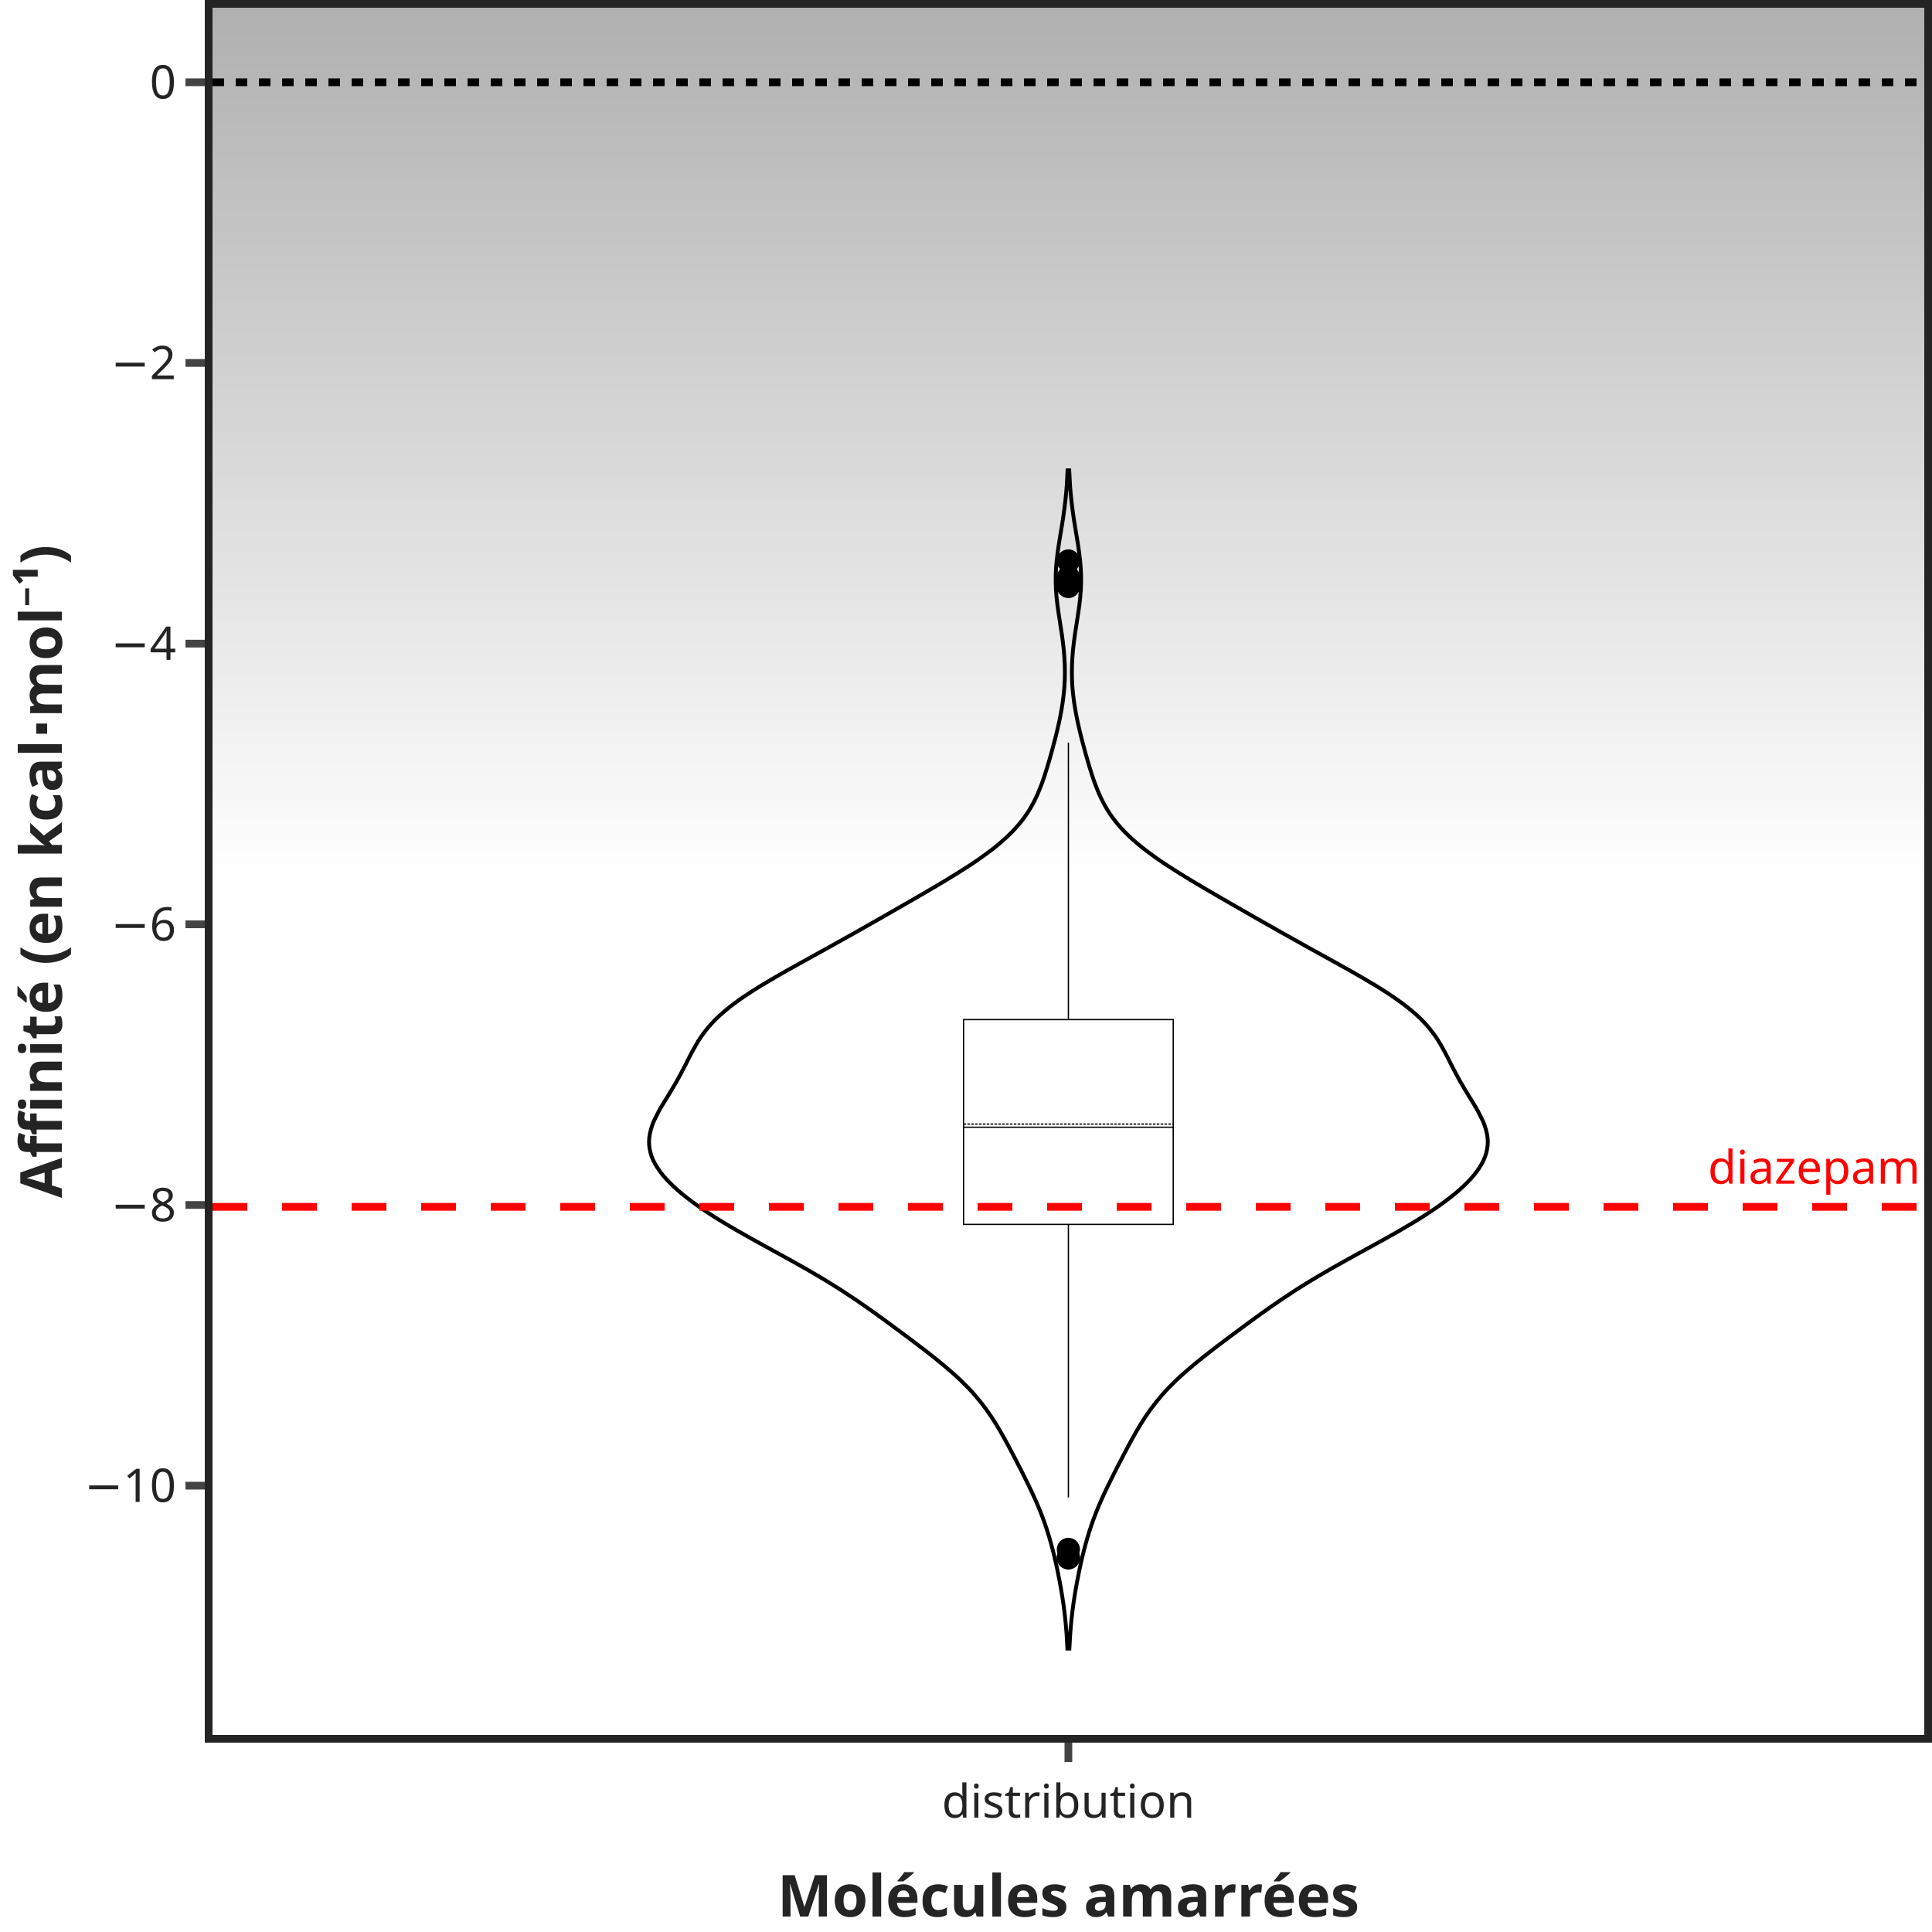
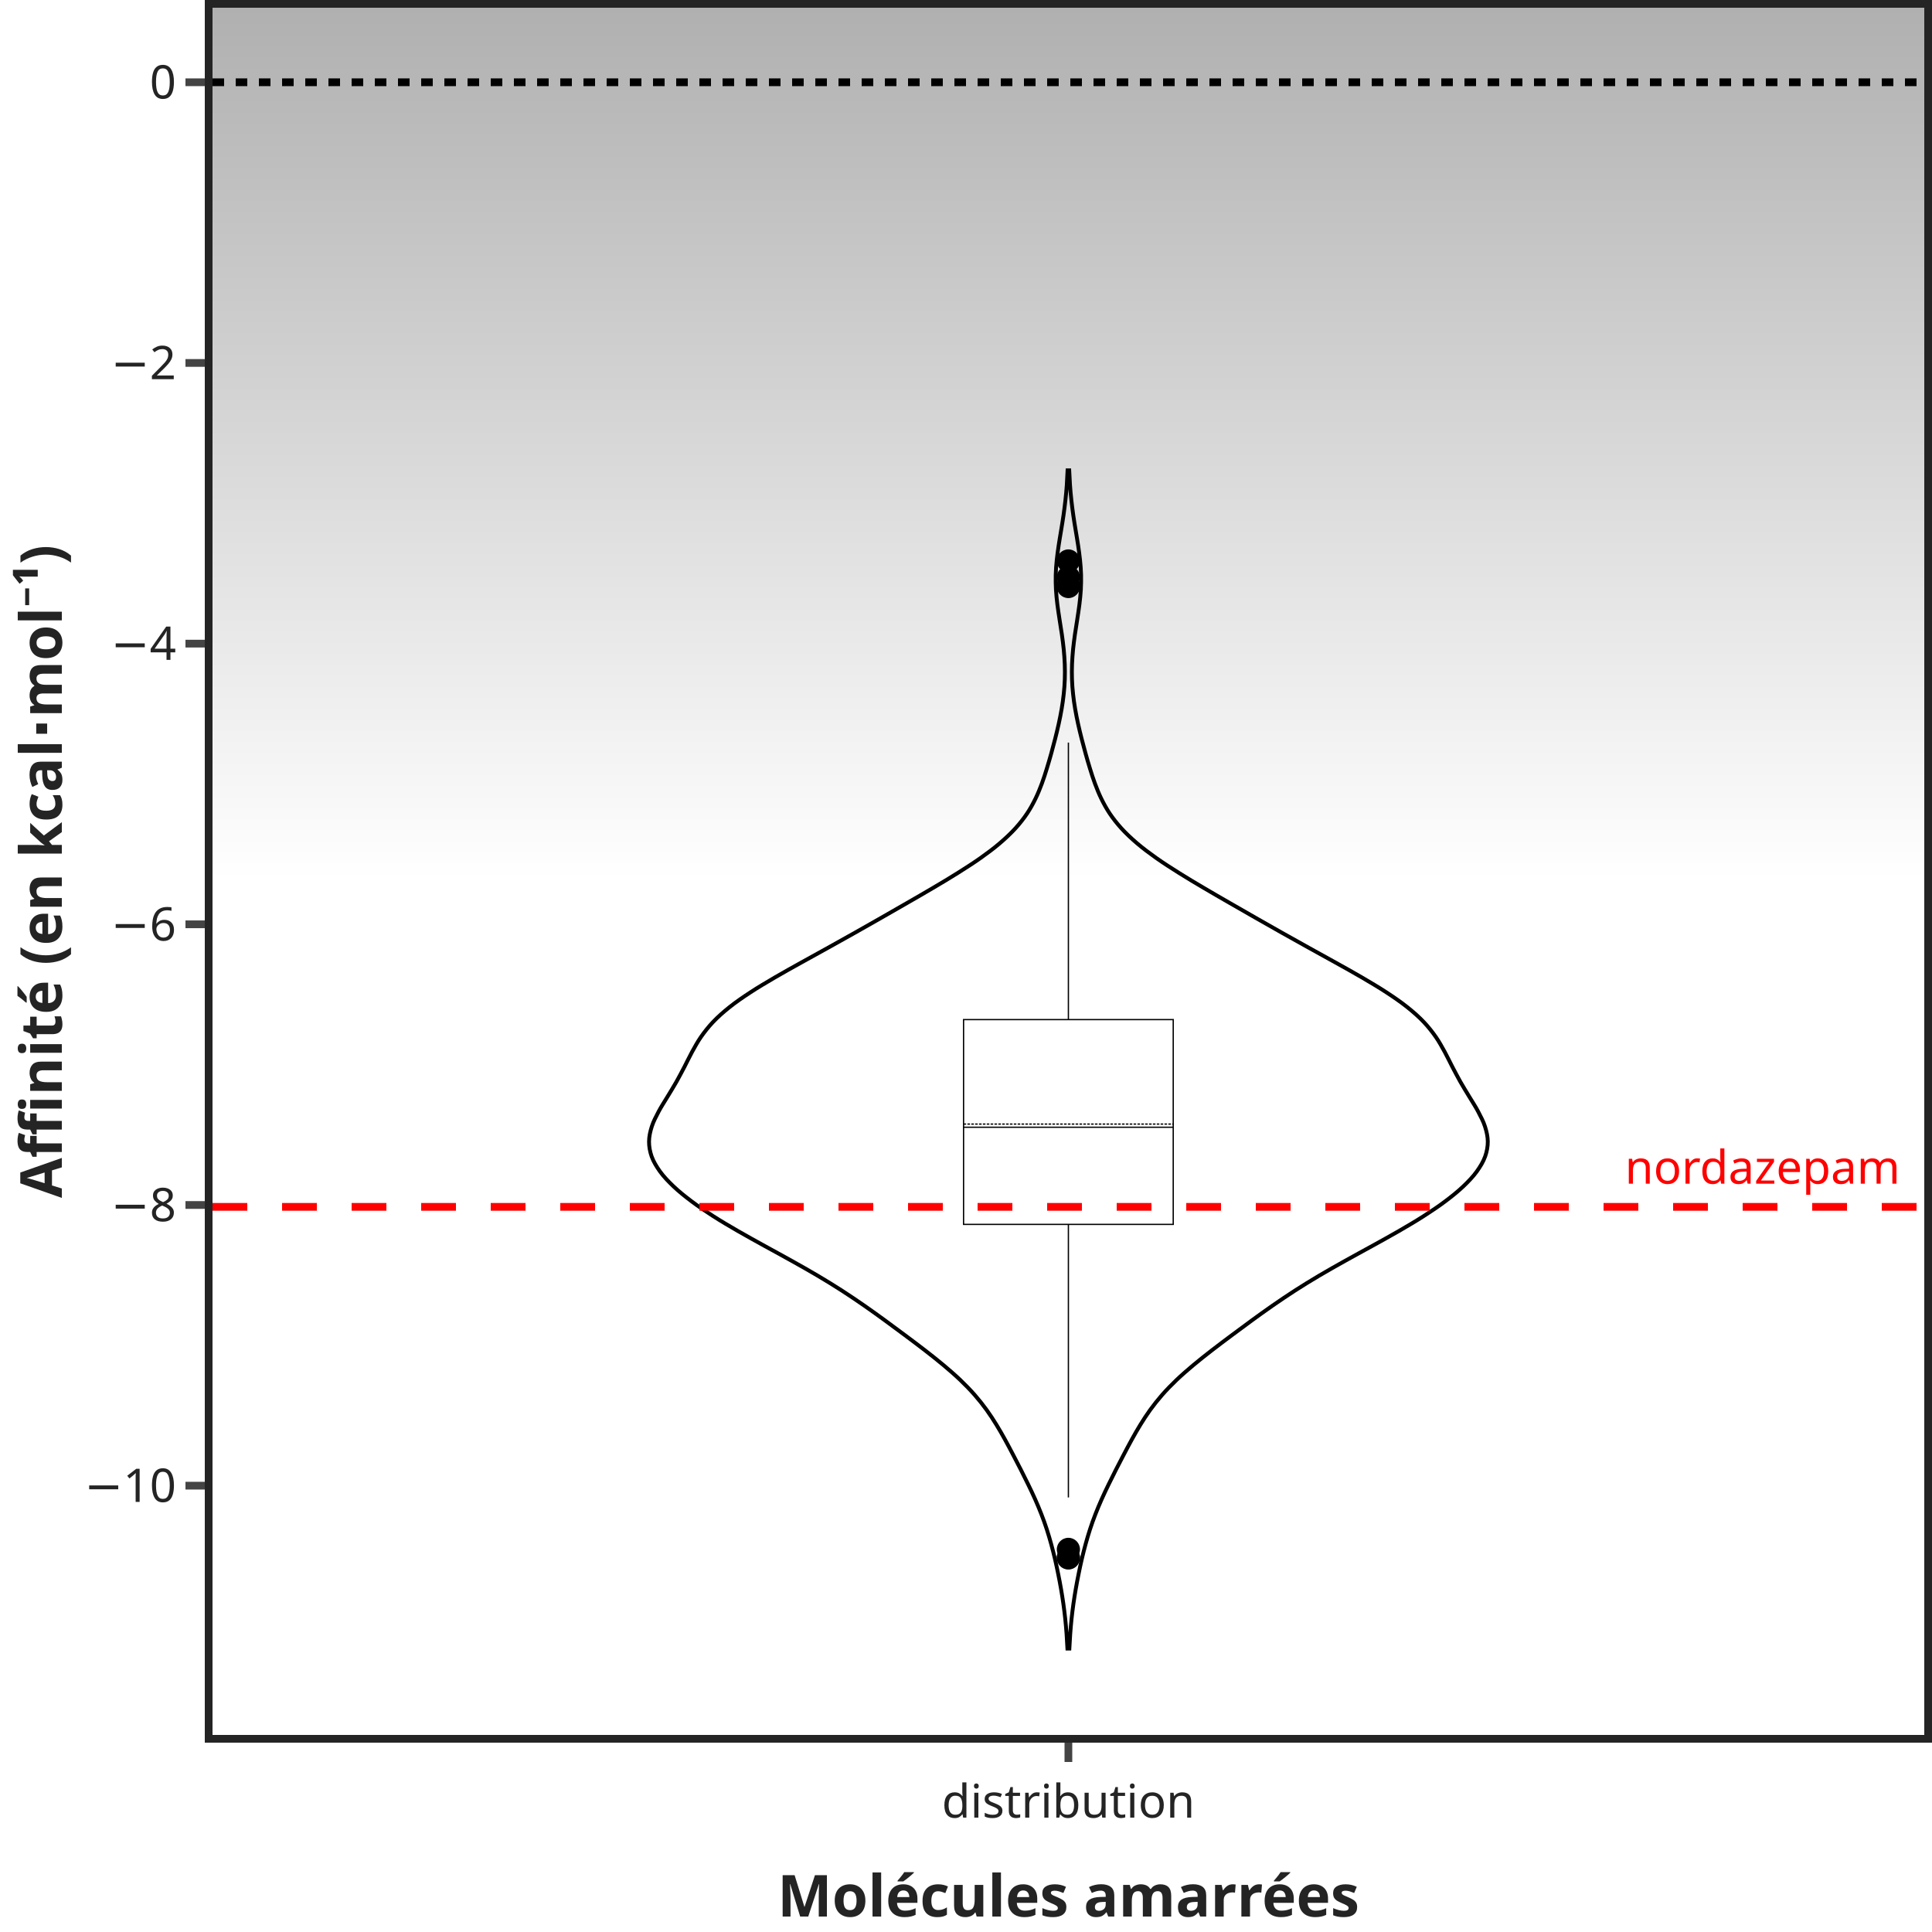
<svg xmlns="http://www.w3.org/2000/svg" xmlns:xlink="http://www.w3.org/1999/xlink" class="main-svg" width="1500" height="1500" style="" viewBox="0 0 500 500" version="1.1" id="svg83">
  <rect x="53" y="0" width="447" height="451" style="fill:url(#linearGradient84);fill-opacity:1;stroke-width:1" id="rect1" />
  <defs id="defs-fca5dc">
    <linearGradient id="linearGradient83">
      <stop style="stop-color:#b0b0b0;stop-opacity:1;" offset="0" id="stop83" />
      <stop style="stop-color:#ffffff;stop-opacity:1;" offset="0.505" id="stop84" />
    </linearGradient>
    <g class="clips" id="g5">
      <clipPath id="clipfca5dcxyplot" class="plotclip">
        <rect width="443" height="447" id="rect2" />
      </clipPath>
      <clipPath class="axesclip" id="clipfca5dcx">
        <rect x="55" y="0" width="443" height="500" id="rect3" />
      </clipPath>
      <clipPath class="axesclip" id="clipfca5dcy">
        <rect x="0" y="2" width="500" height="447" id="rect4" />
      </clipPath>
      <clipPath class="axesclip" id="clipfca5dcxy">
        <rect x="55" y="2" width="443" height="447" id="rect5" />
      </clipPath>
    </g>
    <g class="gradients" id="g6" />
    <g class="patterns" id="g7" />
    <linearGradient xlink:href="#linearGradient83" id="linearGradient84" x1="276.5" y1="2" x2="276.5" y2="449" gradientUnits="userSpaceOnUse" />
  </defs>
  <g class="bglayer" id="g8" />
  <g class="layer-below" id="g11">
    <g class="imagelayer" id="g9" />
    <g class="shapelayer" id="g10" />
  </g>
  <g class="cartesianlayer" id="g60">
    <g class="subplot xy" id="g59">
      <g class="layer-subplot" id="g14">
        <g class="shapelayer" id="g12" />
        <g class="imagelayer" id="g13" />
      </g>
      <g class="minor-gridlayer" id="g17">
        <g class="x" id="g15" />
        <g class="y" id="g16" />
      </g>
      <g class="gridlayer" id="g20">
        <g class="x" id="g18" />
        <g class="y" id="g19" />
      </g>
      <g class="zerolinelayer" id="g21" />
      <g class="layer-between" id="g24">
        <g class="shapelayer" id="g22" />
        <g class="imagelayer" id="g23" />
      </g>
      <path class="xlines-below" id="path24" />
      <path class="ylines-below" id="path25" />
      <g class="overlines-below" id="g25" />
      <g class="xaxislayer-below" id="g26" />
      <g class="yaxislayer-below" id="g27" />
      <g class="overaxes-below" id="g28" />
      <g class="overplot" id="g42">
        <g class="xy" transform="translate(55,2)" clip-path="url(#clipfca5dcxyplot)" id="g41">
          <g class="violinlayer mlayer" id="g40">
            <g class="trace violins" style="opacity: 1;" id="g39">
              <path class="violin" d="M221.75,424.65Q221.89,422.08 221.98,420.79C222.08,419.5 222.18,418.22 222.32,416.93C222.46,415.64 222.62,414.36 222.8,413.07C222.98,411.78 223.19,410.49 223.41,409.21C223.63,407.92 223.88,406.64 224.14,405.35C224.4,404.06 224.67,402.77 224.97,401.49C225.27,400.2 225.6,398.91 225.95,397.63C226.31,396.34 226.68,395.05 227.1,393.77C227.52,392.48 227.98,391.19 228.48,389.91C228.98,388.62 229.52,387.33 230.09,386.05C230.66,384.76 231.28,383.47 231.9,382.19C232.52,380.9 233.17,379.61 233.82,378.33C234.47,377.04 235.14,375.75 235.82,374.47C236.5,373.18 237.17,371.89 237.88,370.61C238.6,369.32 239.32,368.02 240.11,366.75C240.91,365.45 241.74,364.16 242.66,362.89C243.61,361.58 244.63,360.29 245.73,359.03C246.88,357.72 248.13,356.43 249.45,355.17C250.82,353.86 252.3,352.58 253.81,351.31C255.36,350 257,348.73 258.64,347.45C260.31,346.15 262.02,344.88 263.73,343.6C265.46,342.31 267.19,341.02 268.95,339.74C270.73,338.45 272.51,337.15 274.35,335.88C276.23,334.58 278.13,333.29 280.1,332.02C282.13,330.71 284.22,329.43 286.36,328.16C288.56,326.85 290.84,325.58 293.12,324.3C295.43,323 297.81,321.73 300.14,320.44C302.45,319.16 304.79,317.88 307.04,316.58C309.23,315.31 311.4,314.04 313.45,312.72C315.41,311.46 317.32,310.19 319.08,308.86C320.73,307.61 322.33,306.34 323.73,305C325.03,303.76 326.26,302.48 327.22,301.14C328.1,299.9 328.89,298.61 329.36,297.28C329.8,296.03 330.05,294.71 330.04,293.42C330.03,292.13 329.72,290.82 329.32,289.56C328.91,288.25 328.22,286.97 327.56,285.7C326.88,284.39 326.03,283.13 325.26,281.84C324.49,280.55 323.68,279.28 322.95,277.98C322.23,276.7 321.56,275.41 320.88,274.12C320.21,272.84 319.61,271.54 318.91,270.26C318.19,268.96 317.49,267.66 316.62,266.4C315.7,265.08 314.68,263.78 313.51,262.54C312.25,261.2 310.79,259.92 309.24,258.68C307.57,257.34 305.71,256.07 303.8,254.82C301.79,253.5 299.62,252.23 297.46,250.96C295.23,249.65 292.91,248.38 290.62,247.1C288.31,245.81 285.96,244.53 283.64,243.24C281.33,241.96 279.02,240.67 276.73,239.38C274.45,238.1 272.19,236.81 269.93,235.52C267.68,234.24 265.43,232.95 263.2,231.66C260.98,230.38 258.74,229.1 256.55,227.8C254.39,226.52 252.23,225.25 250.16,223.94C248.15,222.67 246.14,221.4 244.28,220.08C242.51,218.82 240.79,217.55 239.24,216.22C237.78,214.97 236.41,213.69 235.2,212.36C234.07,211.11 233.05,209.82 232.17,208.5C231.33,207.24 230.63,205.95 229.99,204.64C229.37,203.37 228.86,202.08 228.37,200.78C227.89,199.5 227.49,198.21 227.09,196.92C226.69,195.64 226.32,194.35 225.96,193.06C225.6,191.78 225.26,190.49 224.93,189.2C224.61,187.92 224.29,186.64 224.01,185.35C223.73,184.07 223.47,182.78 223.25,181.49C223.03,180.21 222.85,178.92 222.71,177.63C222.57,176.35 222.47,175.06 222.43,173.77C222.39,172.48 222.39,171.2 222.44,169.91C222.49,168.62 222.59,167.33 222.71,166.05C222.84,164.76 223.01,163.48 223.19,162.19C223.37,160.9 223.6,159.62 223.79,158.33C223.98,157.04 224.19,155.76 224.35,154.47C224.5,153.19 224.65,151.9 224.72,150.61C224.79,149.32 224.81,148.04 224.78,146.75C224.75,145.46 224.64,144.17 224.51,142.89C224.38,141.6 224.19,140.32 224,139.03C223.81,137.74 223.58,136.46 223.37,135.17C223.16,133.88 222.94,132.6 222.76,131.31C222.58,130.02 222.41,128.74 222.27,127.45C222.13,126.16 222.01,124.88 221.92,123.59Q221.83,122.3 221.71,119.73L221.29,119.73Q221.17,122.3 221.08,123.59C220.99,124.88 220.87,126.16 220.73,127.45C220.59,128.74 220.42,130.02 220.24,131.31C220.06,132.6 219.84,133.88 219.63,135.17C219.42,136.46 219.19,137.74 219,139.03C218.81,140.32 218.62,141.6 218.49,142.89C218.36,144.17 218.25,145.46 218.22,146.75C218.19,148.04 218.21,149.32 218.28,150.61C218.35,151.9 218.5,153.19 218.65,154.47C218.81,155.76 219.02,157.04 219.21,158.33C219.4,159.62 219.63,160.9 219.81,162.19C219.99,163.48 220.16,164.76 220.29,166.05C220.41,167.33 220.51,168.62 220.56,169.91C220.61,171.2 220.61,172.48 220.57,173.77C220.53,175.06 220.43,176.35 220.29,177.63C220.15,178.92 219.97,180.21 219.75,181.49C219.53,182.78 219.27,184.07 218.99,185.35C218.71,186.64 218.39,187.92 218.07,189.2C217.74,190.49 217.4,191.78 217.04,193.06C216.68,194.35 216.31,195.64 215.91,196.92C215.51,198.21 215.11,199.5 214.63,200.78C214.14,202.08 213.63,203.37 213.01,204.64C212.37,205.95 211.67,207.24 210.83,208.5C209.95,209.82 208.93,211.11 207.8,212.36C206.59,213.69 205.22,214.97 203.76,216.22C202.21,217.55 200.49,218.82 198.72,220.08C196.86,221.4 194.85,222.67 192.84,223.94C190.77,225.25 188.61,226.52 186.45,227.8C184.26,229.1 182.02,230.38 179.8,231.66C177.57,232.95 175.32,234.24 173.07,235.52C170.81,236.81 168.55,238.1 166.27,239.38C163.98,240.67 161.67,241.96 159.36,243.24C157.04,244.53 154.69,245.81 152.38,247.1C150.09,248.38 147.77,249.65 145.54,250.96C143.38,252.23 141.21,253.5 139.2,254.82C137.29,256.07 135.43,257.34 133.76,258.68C132.21,259.92 130.75,261.2 129.49,262.54C128.32,263.78 127.3,265.08 126.38,266.4C125.51,267.66 124.81,268.96 124.09,270.26C123.39,271.54 122.79,272.84 122.12,274.12C121.44,275.41 120.77,276.7 120.05,277.98C119.32,279.28 118.51,280.55 117.74,281.84C116.97,283.13 116.12,284.39 115.44,285.7C114.78,286.97 114.09,288.25 113.68,289.56C113.28,290.82 112.98,292.13 112.97,293.42C112.96,294.71 113.2,296.03 113.64,297.28C114.11,298.61 114.9,299.9 115.78,301.14C116.74,302.48 117.97,303.76 119.27,305C120.67,306.34 122.27,307.61 123.92,308.86C125.68,310.19 127.59,311.46 129.55,312.72C131.6,314.04 133.77,315.31 135.96,316.58C138.21,317.88 140.55,319.16 142.86,320.44C145.19,321.73 147.57,323 149.88,324.3C152.16,325.58 154.44,326.85 156.64,328.16C158.78,329.43 160.87,330.71 162.9,332.02C164.87,333.29 166.77,334.58 168.65,335.88C170.49,337.15 172.27,338.45 174.05,339.74C175.81,341.02 177.54,342.31 179.27,343.6C180.98,344.88 182.69,346.15 184.36,347.45C186,348.73 187.64,350 189.19,351.31C190.7,352.58 192.18,353.86 193.55,355.17C194.87,356.43 196.12,357.72 197.27,359.03C198.37,360.29 199.39,361.58 200.34,362.89C201.26,364.16 202.09,365.45 202.89,366.75C203.68,368.02 204.4,369.32 205.12,370.61C205.83,371.89 206.5,373.18 207.18,374.47C207.86,375.75 208.53,377.04 209.18,378.33C209.83,379.61 210.48,380.9 211.1,382.19C211.72,383.47 212.34,384.76 212.91,386.05C213.48,387.33 214.02,388.62 214.52,389.91C215.02,391.19 215.48,392.48 215.9,393.77C216.32,395.05 216.69,396.34 217.05,397.63C217.4,398.91 217.73,400.2 218.03,401.49C218.33,402.77 218.6,404.06 218.86,405.35C219.12,406.64 219.37,407.92 219.59,409.21C219.81,410.49 220.02,411.78 220.2,413.07C220.38,414.36 220.54,415.64 220.68,416.93C220.82,418.22 220.92,419.5 221.02,420.79Q221.11,422.08 221.25,424.65Z" style="vector-effect: none; stroke-width: 1px; stroke: rgb(0, 0, 0); stroke-opacity: 1; fill: rgb(0, 0, 0); fill-opacity: 0;" id="path28" />
              <path class="box" d="M194.37,289.73H248.63M194.37,314.87H248.63V261.87H194.37ZM221.5,314.87V385.54M221.5,261.87V190.18" style="vector-effect: non-scaling-stroke; stroke-width: 1px; stroke: rgb(0, 0, 0); stroke-opacity: 1; fill: rgb(0, 0, 0); fill-opacity: 0;" id="path29" />
              <path class="mean" d="M194.37,288.91H248.63" style="fill: none; vector-effect: non-scaling-stroke; stroke-width: 1px; stroke-dasharray: 2px, 1px; stroke: rgb(0, 0, 0); stroke-opacity: 1;" id="path30" />
              <g class="points" id="g38">
                <path class="point" transform="translate(221.5,401.2)" d="M3,0A3,3 0 1,1 0,-3A3,3 0 0,1 3,0Z" style="opacity: 1; stroke-width: 0px; fill: rgb(0, 0, 0); fill-opacity: 1;" id="path31" />
                <path class="point" transform="translate(221.5,401.05)" d="M3,0A3,3 0 1,1 0,-3A3,3 0 0,1 3,0Z" style="opacity: 1; stroke-width: 0px; fill: rgb(0, 0, 0); fill-opacity: 1;" id="path32" />
                <path class="point" transform="translate(221.5,398.98)" d="M3,0A3,3 0 1,1 0,-3A3,3 0 0,1 3,0Z" style="opacity: 1; stroke-width: 0px; fill: rgb(0, 0, 0); fill-opacity: 1;" id="path33" />
                <path class="point" transform="translate(221.5,149.79)" d="M3,0A3,3 0 1,1 0,-3A3,3 0 0,1 3,0Z" style="opacity: 1; stroke-width: 0px; fill: rgb(0, 0, 0); fill-opacity: 1;" id="path34" />
                <path class="point" transform="translate(221.5,149.54)" d="M3,0A3,3 0 1,1 0,-3A3,3 0 0,1 3,0Z" style="opacity: 1; stroke-width: 0px; fill: rgb(0, 0, 0); fill-opacity: 1;" id="path35" />
                <path class="point" transform="translate(221.5,149.5)" d="M3,0A3,3 0 1,1 0,-3A3,3 0 0,1 3,0Z" style="opacity: 1; stroke-width: 0px; fill: rgb(0, 0, 0); fill-opacity: 1;" id="path36" />
                <path class="point" transform="translate(221.5,147.39)" d="M3,0A3,3 0 1,1 0,-3A3,3 0 0,1 3,0Z" style="opacity: 1; stroke-width: 0px; fill: rgb(0, 0, 0); fill-opacity: 1;" id="path37" />
                <path class="point" transform="translate(221.5,143.18)" d="M3,0A3,3 0 1,1 0,-3A3,3 0 0,1 3,0Z" style="opacity: 1; stroke-width: 0px; fill: rgb(0, 0, 0); fill-opacity: 1;" id="path38" />
              </g>
            </g>
          </g>
        </g>
      </g>
      <g class="zerolinelayer-above" id="g43" />
      <path class="xlines-above crisp" d="M53,450H500M53,1H500" style="fill: none; stroke-width: 2px; stroke: rgb(36, 36, 36); stroke-opacity: 1;" id="path43" />
      <path class="ylines-above crisp" d="M54,2V449M499,2V449" style="fill: none; stroke-width: 2px; stroke: rgb(36, 36, 36); stroke-opacity: 1;" id="path44" />
      <g class="overlines-above" id="g44" />
      <g class="xaxislayer-above" id="g46">
        <path class="xtick ticks crisp" d="M0,451v5" transform="translate(276.5,0)" style="stroke: rgb(68, 68, 68); stroke-opacity: 1; stroke-width: 2px;" id="path45" />
        <g class="xtick" id="g45">
          <text text-anchor="middle" x="0" y="470.4" transform="translate(276.5,0)" style="font-family: 'Noto Sans Light'; font-size: 12px; fill: rgb(36, 36, 36); fill-opacity: 1; white-space: pre;" id="text45">distribution</text>
        </g>
      </g>
      <g class="yaxislayer-above" id="g57">
        <path class="ytick ticks crisp" d="M53,0h-5" transform="translate(0,384.49)" style="stroke: rgb(68, 68, 68); stroke-opacity: 1; stroke-width: 2px;" id="path46" />
        <path class="ytick ticks crisp" d="M53,0h-5" transform="translate(0,311.85)" style="stroke: rgb(68, 68, 68); stroke-opacity: 1; stroke-width: 2px;" id="path47" />
        <path class="ytick ticks crisp" d="M53,0h-5" transform="translate(0,239.21)" style="stroke: rgb(68, 68, 68); stroke-opacity: 1; stroke-width: 2px;" id="path48" />
        <path class="ytick ticks crisp" d="M53,0h-5" transform="translate(0,166.57)" style="stroke: rgb(68, 68, 68); stroke-opacity: 1; stroke-width: 2px;" id="path49" />
        <path class="ytick ticks crisp" d="M53,0h-5" transform="translate(0,93.93)" style="stroke: rgb(68, 68, 68); stroke-opacity: 1; stroke-width: 2px;" id="path50" />
        <path class="ytick ticks crisp" d="M53,0h-5" transform="translate(0,21.29)" style="stroke: rgb(68, 68, 68); stroke-opacity: 1; stroke-width: 2px;" id="path51" />
        <g class="ytick" id="g51">
          <text text-anchor="end" x="45.6" y="4.2" transform="translate(0,384.49)" style="font-family: 'Noto Sans Light'; font-size: 12px; fill: rgb(36, 36, 36); fill-opacity: 1; white-space: pre;" id="text51">−10</text>
        </g>
        <g class="ytick" id="g52">
          <text text-anchor="end" x="45.6" y="4.2" style="font-family: 'Noto Sans Light'; font-size: 12px; fill: rgb(36, 36, 36); fill-opacity: 1; white-space: pre;" transform="translate(0,311.85)" id="text52">−8</text>
        </g>
        <g class="ytick" id="g53">
          <text text-anchor="end" x="45.6" y="4.2" style="font-family: 'Noto Sans Light'; font-size: 12px; fill: rgb(36, 36, 36); fill-opacity: 1; white-space: pre;" transform="translate(0,239.21)" id="text53">−6</text>
        </g>
        <g class="ytick" id="g54">
          <text text-anchor="end" x="45.6" y="4.2" style="font-family: 'Noto Sans Light'; font-size: 12px; fill: rgb(36, 36, 36); fill-opacity: 1; white-space: pre;" transform="translate(0,166.57)" id="text54">−4</text>
        </g>
        <g class="ytick" id="g55">
          <text text-anchor="end" x="45.6" y="4.2" style="font-family: 'Noto Sans Light'; font-size: 12px; fill: rgb(36, 36, 36); fill-opacity: 1; white-space: pre;" transform="translate(0,93.93)" id="text55">−2</text>
        </g>
        <g class="ytick" id="g56">
          <text text-anchor="end" x="45.6" y="4.2" style="font-family: 'Noto Sans Light'; font-size: 12px; fill: rgb(36, 36, 36); fill-opacity: 1; white-space: pre;" transform="translate(0,21.29)" id="text56">0</text>
        </g>
      </g>
      <g class="overaxes-above" id="g58" />
    </g>
  </g>
  <g class="polarlayer" id="g61" />
  <g class="smithlayer" id="g62" />
  <g class="ternarylayer" id="g63" />
  <g class="geolayer" id="g64" />
  <g class="funnelarealayer" id="g65" />
  <g class="pielayer" id="g66" />
  <g class="iciclelayer" id="g67" />
  <g class="treemaplayer" id="g68" />
  <g class="sunburstlayer" id="g69" />
  <g class="glimages" id="g70" />
  <defs id="topdefs-fca5dc">
    <g class="clips" id="g71" />
  </defs>
  <g class="layer-above" id="g76">
    <g class="imagelayer" id="g72" />
    <g class="shapelayer" id="g75">
      <g class="shape-group" data-index="0" clip-path="url(#clipfca5dcy)" id="g73">
        <path data-index="0" fill-rule="evenodd" d="M55,21.29L498,21.29" style="opacity: 1; stroke: rgb(0, 0, 0); stroke-opacity: 1; fill: rgb(0, 0, 0); fill-opacity: 1; stroke-dasharray: 3px, 3px; stroke-width: 2px;" id="path72" />
      </g>
      <g class="shape-group" data-index="1" clip-path="url(#clipfca5dcy)" id="g74">
        <path data-index="1" fill-rule="evenodd" d="M 55,312.333 H 498" style="opacity:1;fill:#000000;fill-opacity:1;stroke:#ff0000;stroke-width:2px;stroke-dasharray:9px, 9px;stroke-opacity:1" id="path73" />
      </g>
    </g>
  </g>
  <g class="infolayer" id="g83">
    <g class="g-gtitle" id="g77" />
    <g class="g-xtitle" transform="translate(0,-2.900391)" id="g78">
      <text class="xtitle" x="276.5" y="498.9" text-anchor="middle" style="opacity: 1; font-family: 'Noto Sans Black'; font-size: 15px; fill: rgb(36, 36, 36); fill-opacity: 1; white-space: pre;" id="text77">
        <tspan style="font-weight:bold" id="tspan77">Molécules amarrées</tspan>
      </text>
    </g>
    <g class="g-ytitle" transform="translate(10.21289,0)" id="g79">
      <text class="ytitle" transform="rotate(-90,5.787109,225.5)" x="5.787" y="225.5" text-anchor="middle" style="opacity: 1; font-family: 'Noto Sans Black'; font-size: 15px; fill: rgb(36, 36, 36); fill-opacity: 1; white-space: pre;" id="text78">
        <tspan style="font-weight:bold" id="tspan78">Affinité (en kcal⋅mol⁻¹)</tspan>
      </text>
    </g>
    <g class="annotation" data-index="0" style="opacity: 1;" id="g82">
      <g class="annotation-text-g" transform="rotate(0,469.5,12.5)" id="g81">
        <g class="cursor-pointer" transform="translate(441,2)" id="g80">
          <rect class="bg" x="0.5" y="0.5" width="56" height="20" style="stroke-width: 1px; stroke: rgb(0, 0, 0); stroke-opacity: 0; fill: rgb(0, 0, 0); fill-opacity: 0;" id="rect79" />
-           <text class="annotation-text" text-anchor="middle" x="28.477" y="304.333" style="font-size:12px;font-family:'Noto Sans Light';white-space:pre;fill:#ff0000;fill-opacity:1" id="text79">diazepam</text>
+           <text class="annotation-text" text-anchor="middle" x="15.143" y="304.333" style="font-size:12px;font-family:'Noto Sans Light';white-space:pre;fill:#ff0000;fill-opacity:1" id="text79">nordazepam</text>
        </g>
      </g>
    </g>
  </g>
</svg>
